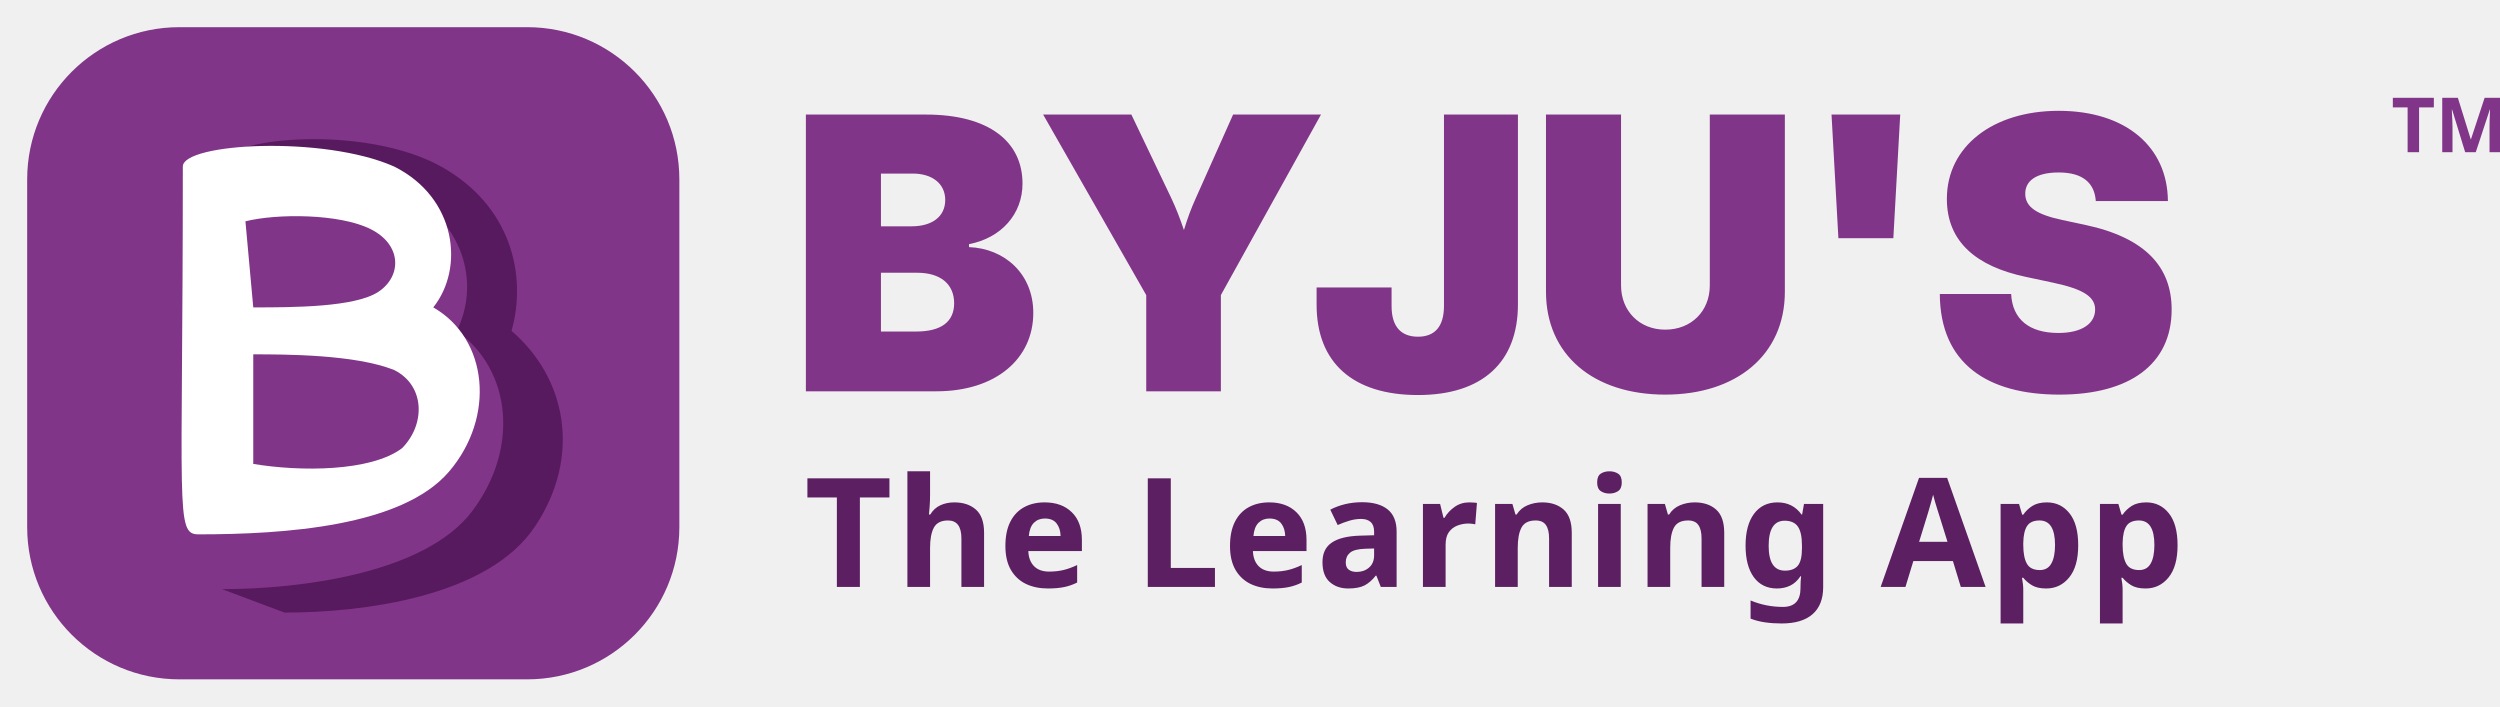
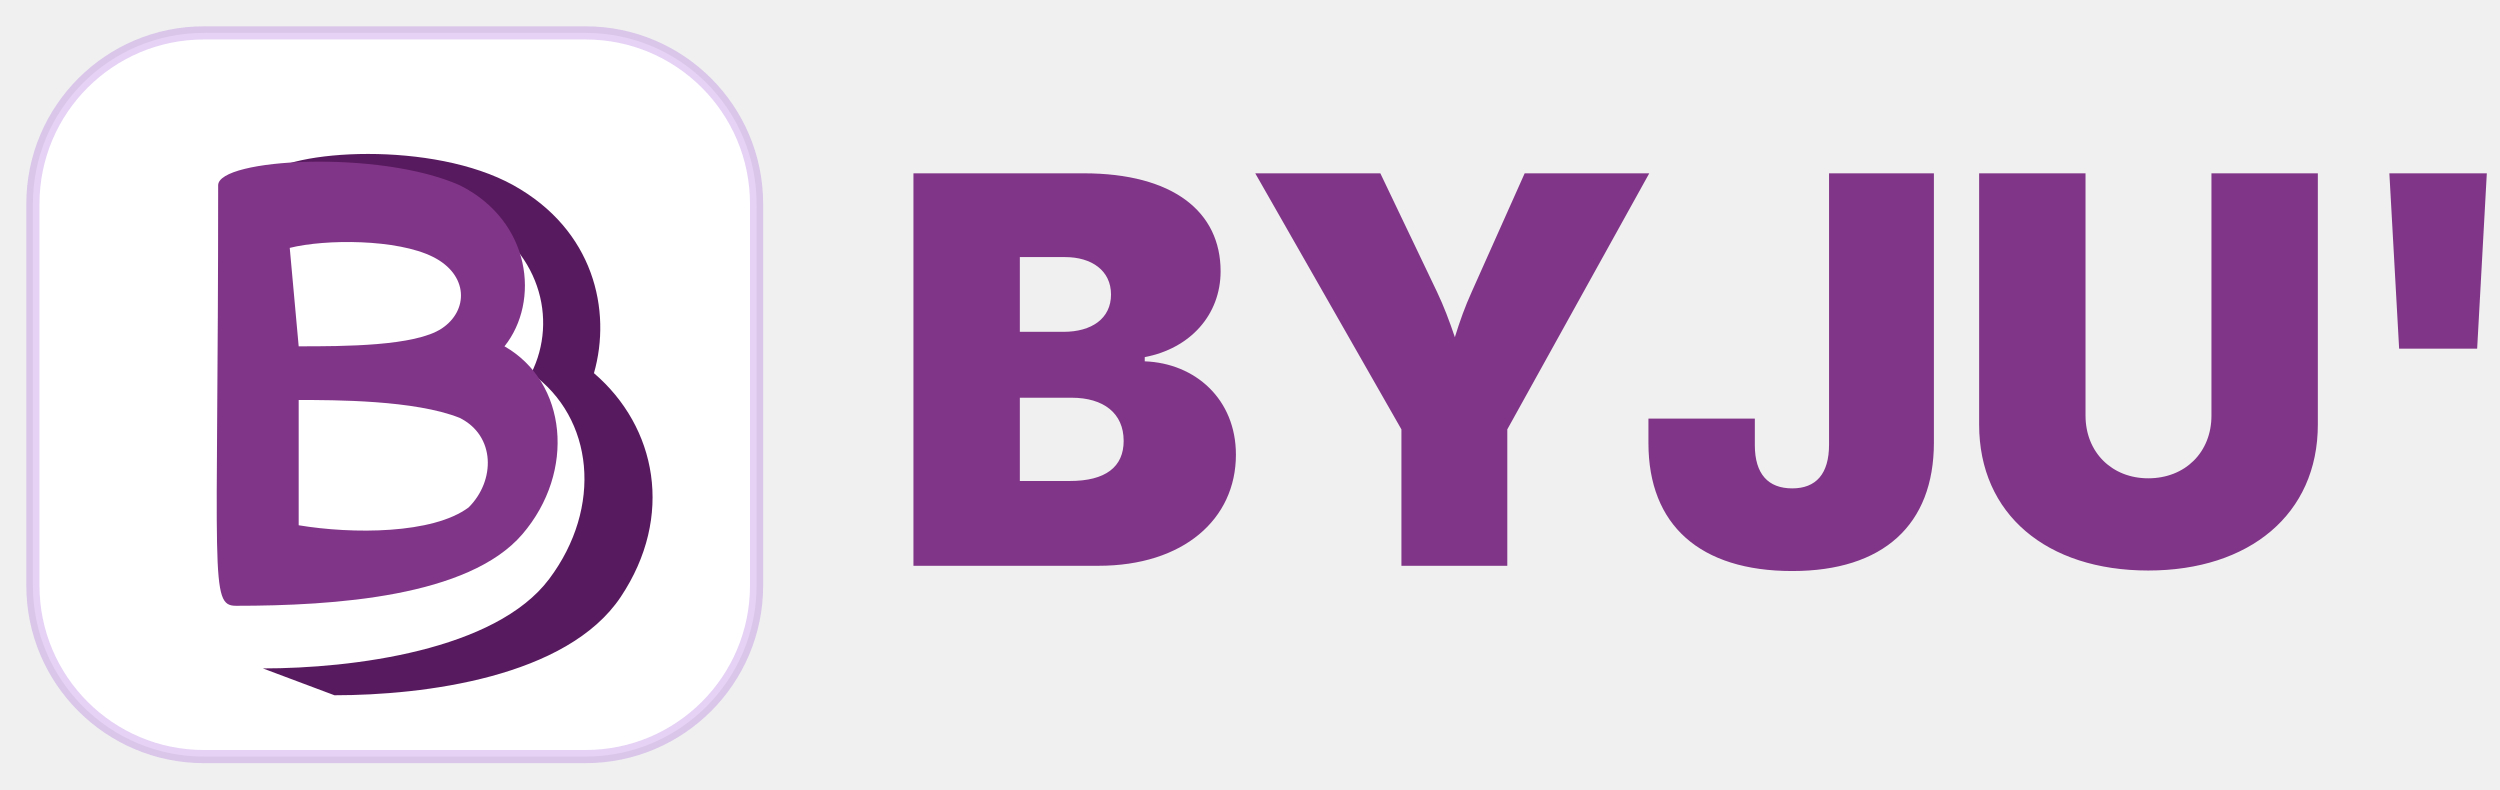
- <svg xmlns="http://www.w3.org/2000/svg" viewBox="0 0 460 130" fill="none">
-   <rect x="5" y="5" width="120" height="120" rx="28" fill="#813588" />
-   <g transform="translate(25, 22) scale(0.72)">
+ <svg xmlns="http://www.w3.org/2000/svg" viewBox="0 0 380 120" fill="none">
+   <rect x="5" y="5" width="110" height="110" rx="26" fill="#ffffff" stroke="rgba(126, 34, 206, 0.2)" stroke-width="2" />
+   <g transform="translate(25, 20) scale(0.68)">
    <path d="M22 10 C22 10, 52 10, 68 18 C84 26, 88 42, 82 54 C96 64, 98 84, 86 100 C74 116, 42 120, 22 120 L38 126 C58 126, 90 122, 102 104 C114 86, 110 66, 96 54 C100 40, 96 22, 78 12 C60 2, 28 4, 22 10 Z" fill="#581a5e" />
-     <path d="M12 12 C12 6, 48 4, 66 12 C82 20, 84 38, 76 48 C90 56, 92 76, 80 90 C68 104, 38 106, 16 106 C10 106, 12 100, 12 12 Z" fill="#ffffff" />
-     <path d="M28 26 C36 24, 52 24, 60 28 C68 32, 68 40, 62 44 C56 48, 40 48, 30 48 Z" fill="#813588" />
-     <path d="M30 60 C38 60, 56 60, 66 64 C74 68, 74 78, 68 84 C60 90, 42 90, 30 88 Z" fill="#813588" />
+     <path d="M12 12 C12 6, 48 4, 66 12 C82 20, 84 38, 76 48 C90 56, 92 76, 80 90 C68 104, 38 106, 16 106 C10 106, 12 100, 12 12 Z" fill="#813588" />
+     <path d="M28 26 C36 24, 52 24, 60 28 C68 32, 68 40, 62 44 C56 48, 40 48, 30 48 Z" fill="#ffffff" />
+     <path d="M30 60 C38 60, 56 60, 66 64 C74 68, 74 78, 68 84 C60 90, 42 90, 30 88 Z" fill="#ffffff" />
  </g>
-   <g fill="#813588">
-     <text x="145" y="72" font-family="'Outfit', 'Plus Jakarta Sans', system-ui, -apple-system, sans-serif" font-size="70" font-weight="900" letter-spacing="-0.02em">BYJU'S</text>
-     <text x="440" y="28" font-family="'Outfit', sans-serif" font-size="14" font-weight="700">TM</text>
-     <text x="148" y="108" font-family="'Outfit', 'Plus Jakarta Sans', system-ui, sans-serif" font-size="28" font-weight="700" letter-spacing="0.02em" fill="#5c2062">The Learning App</text>
-   </g>
+   <text x="135" y="86" font-family="'Outfit', 'Plus Jakarta Sans', system-ui, -apple-system, sans-serif" font-size="82" font-weight="900" letter-spacing="-0.01em" fill="#813588">BYJU'S</text>
</svg>
